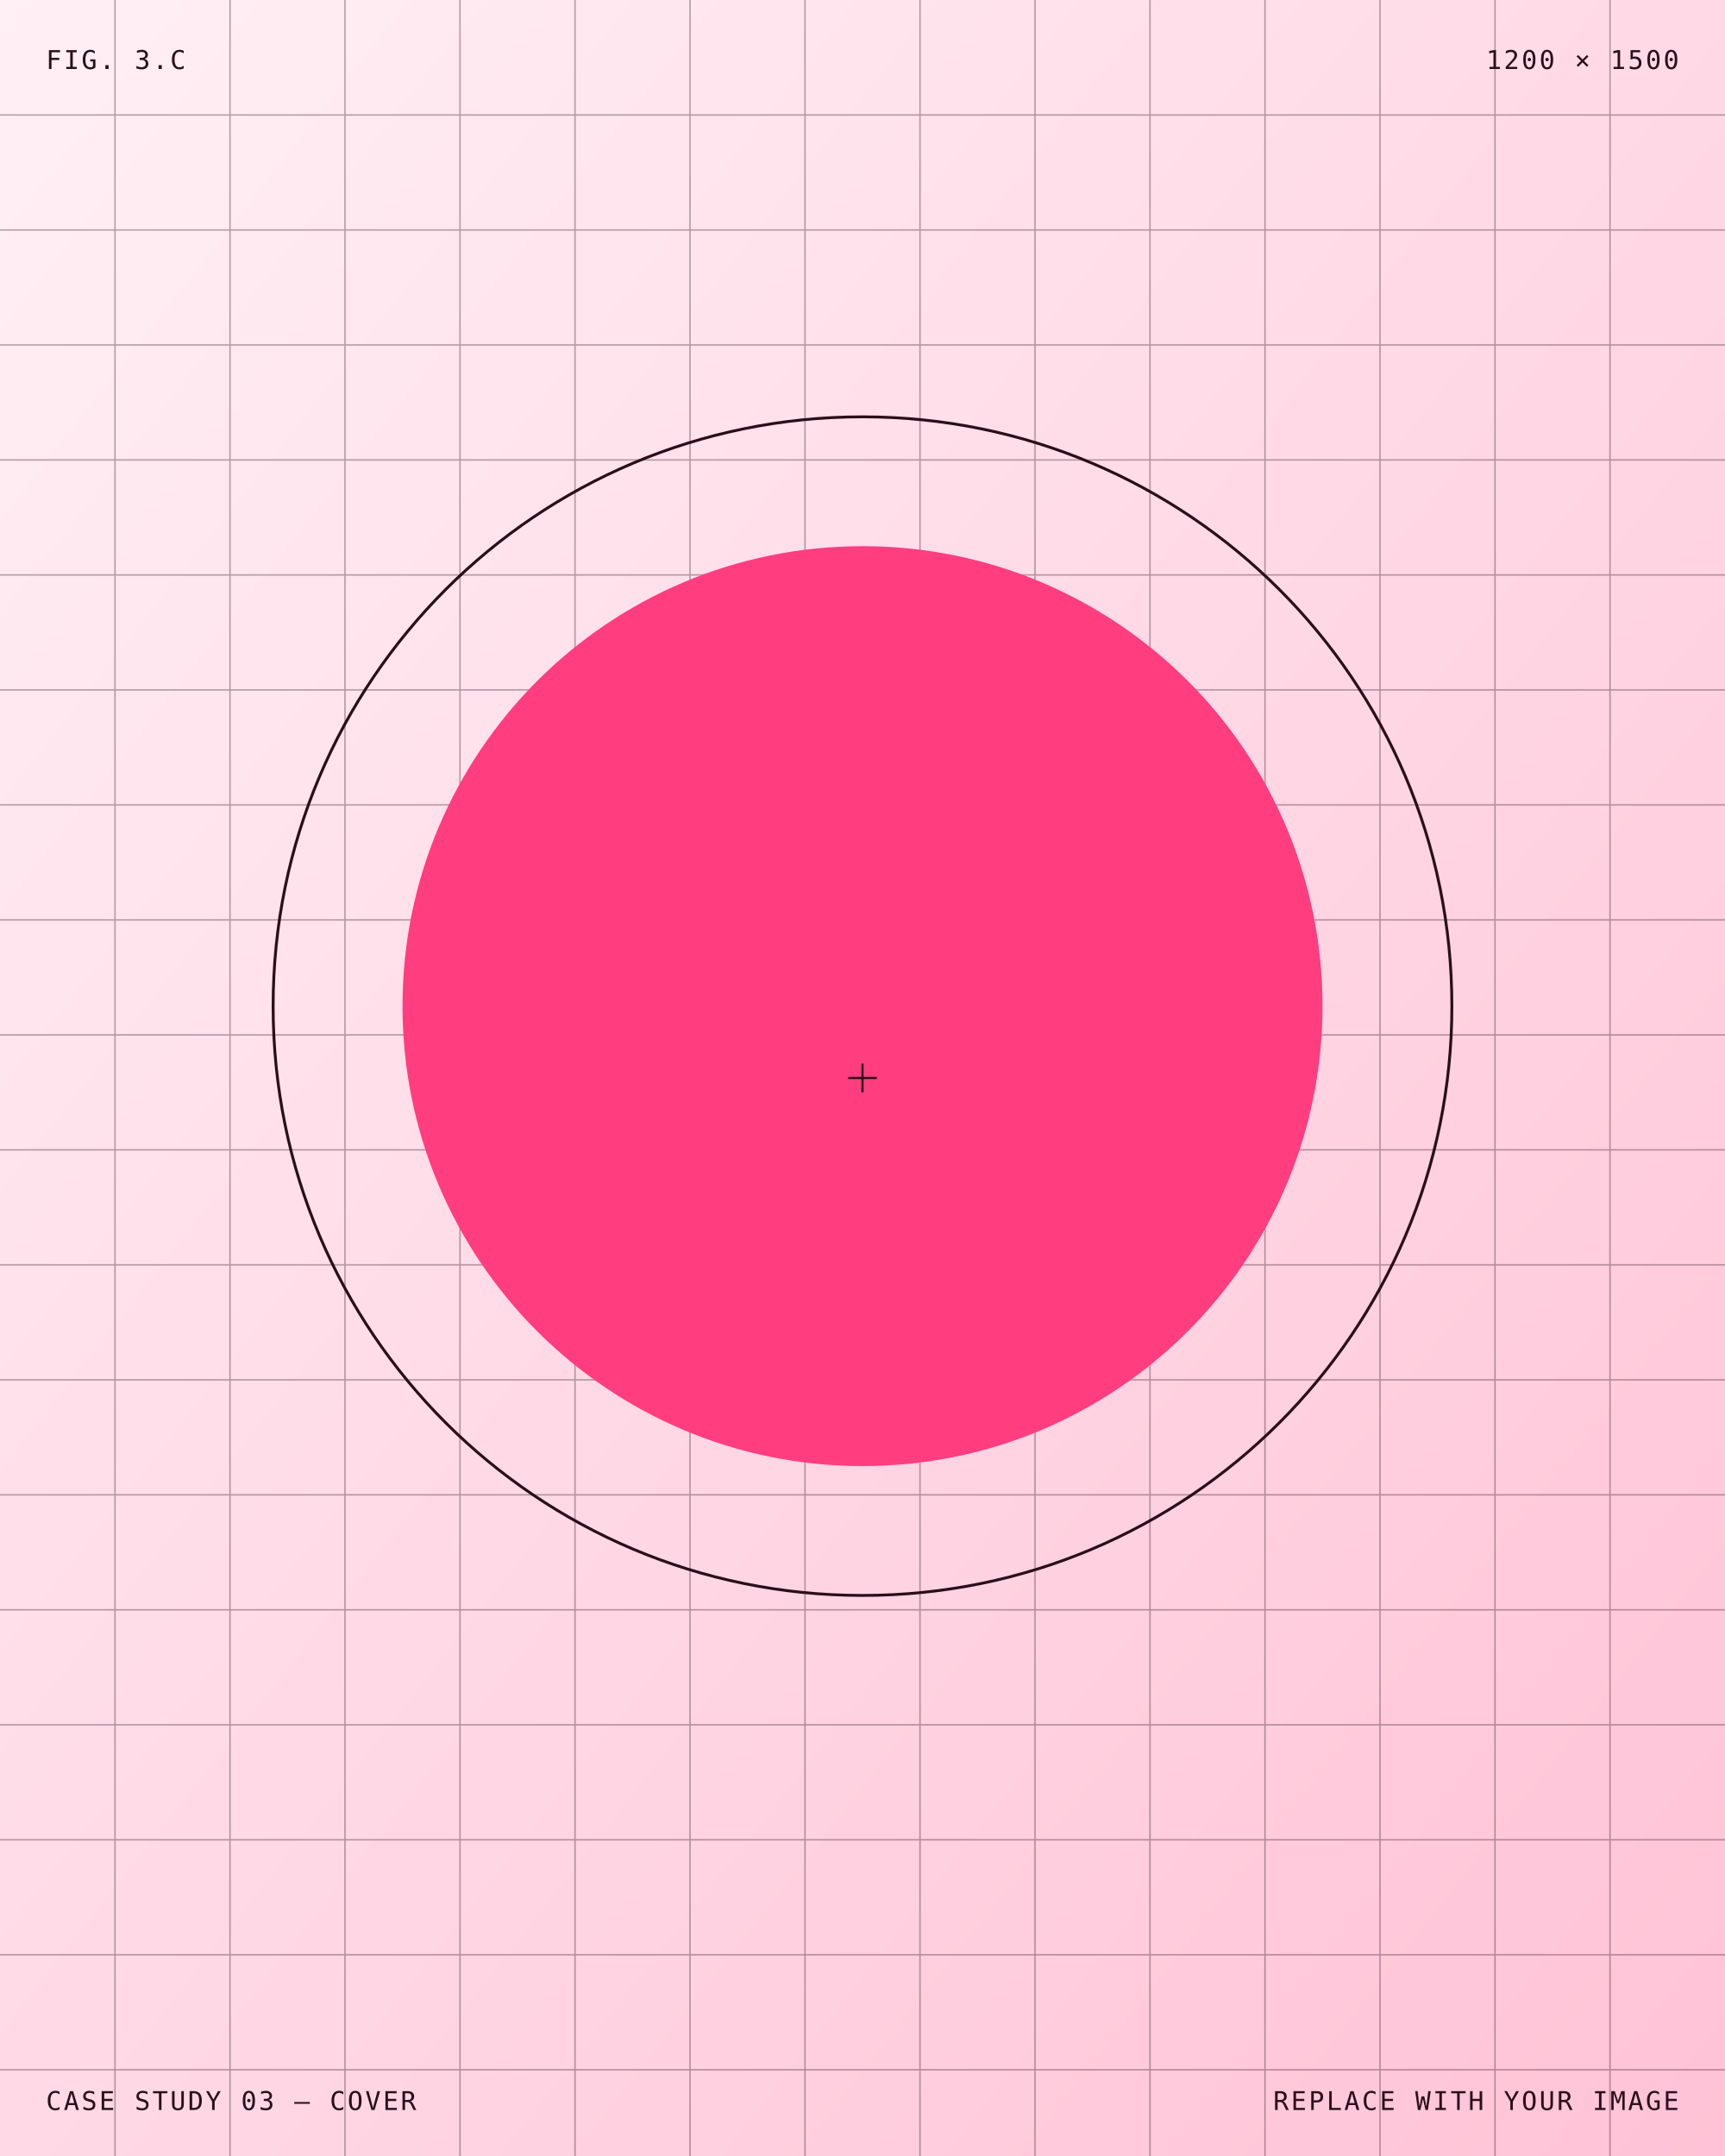
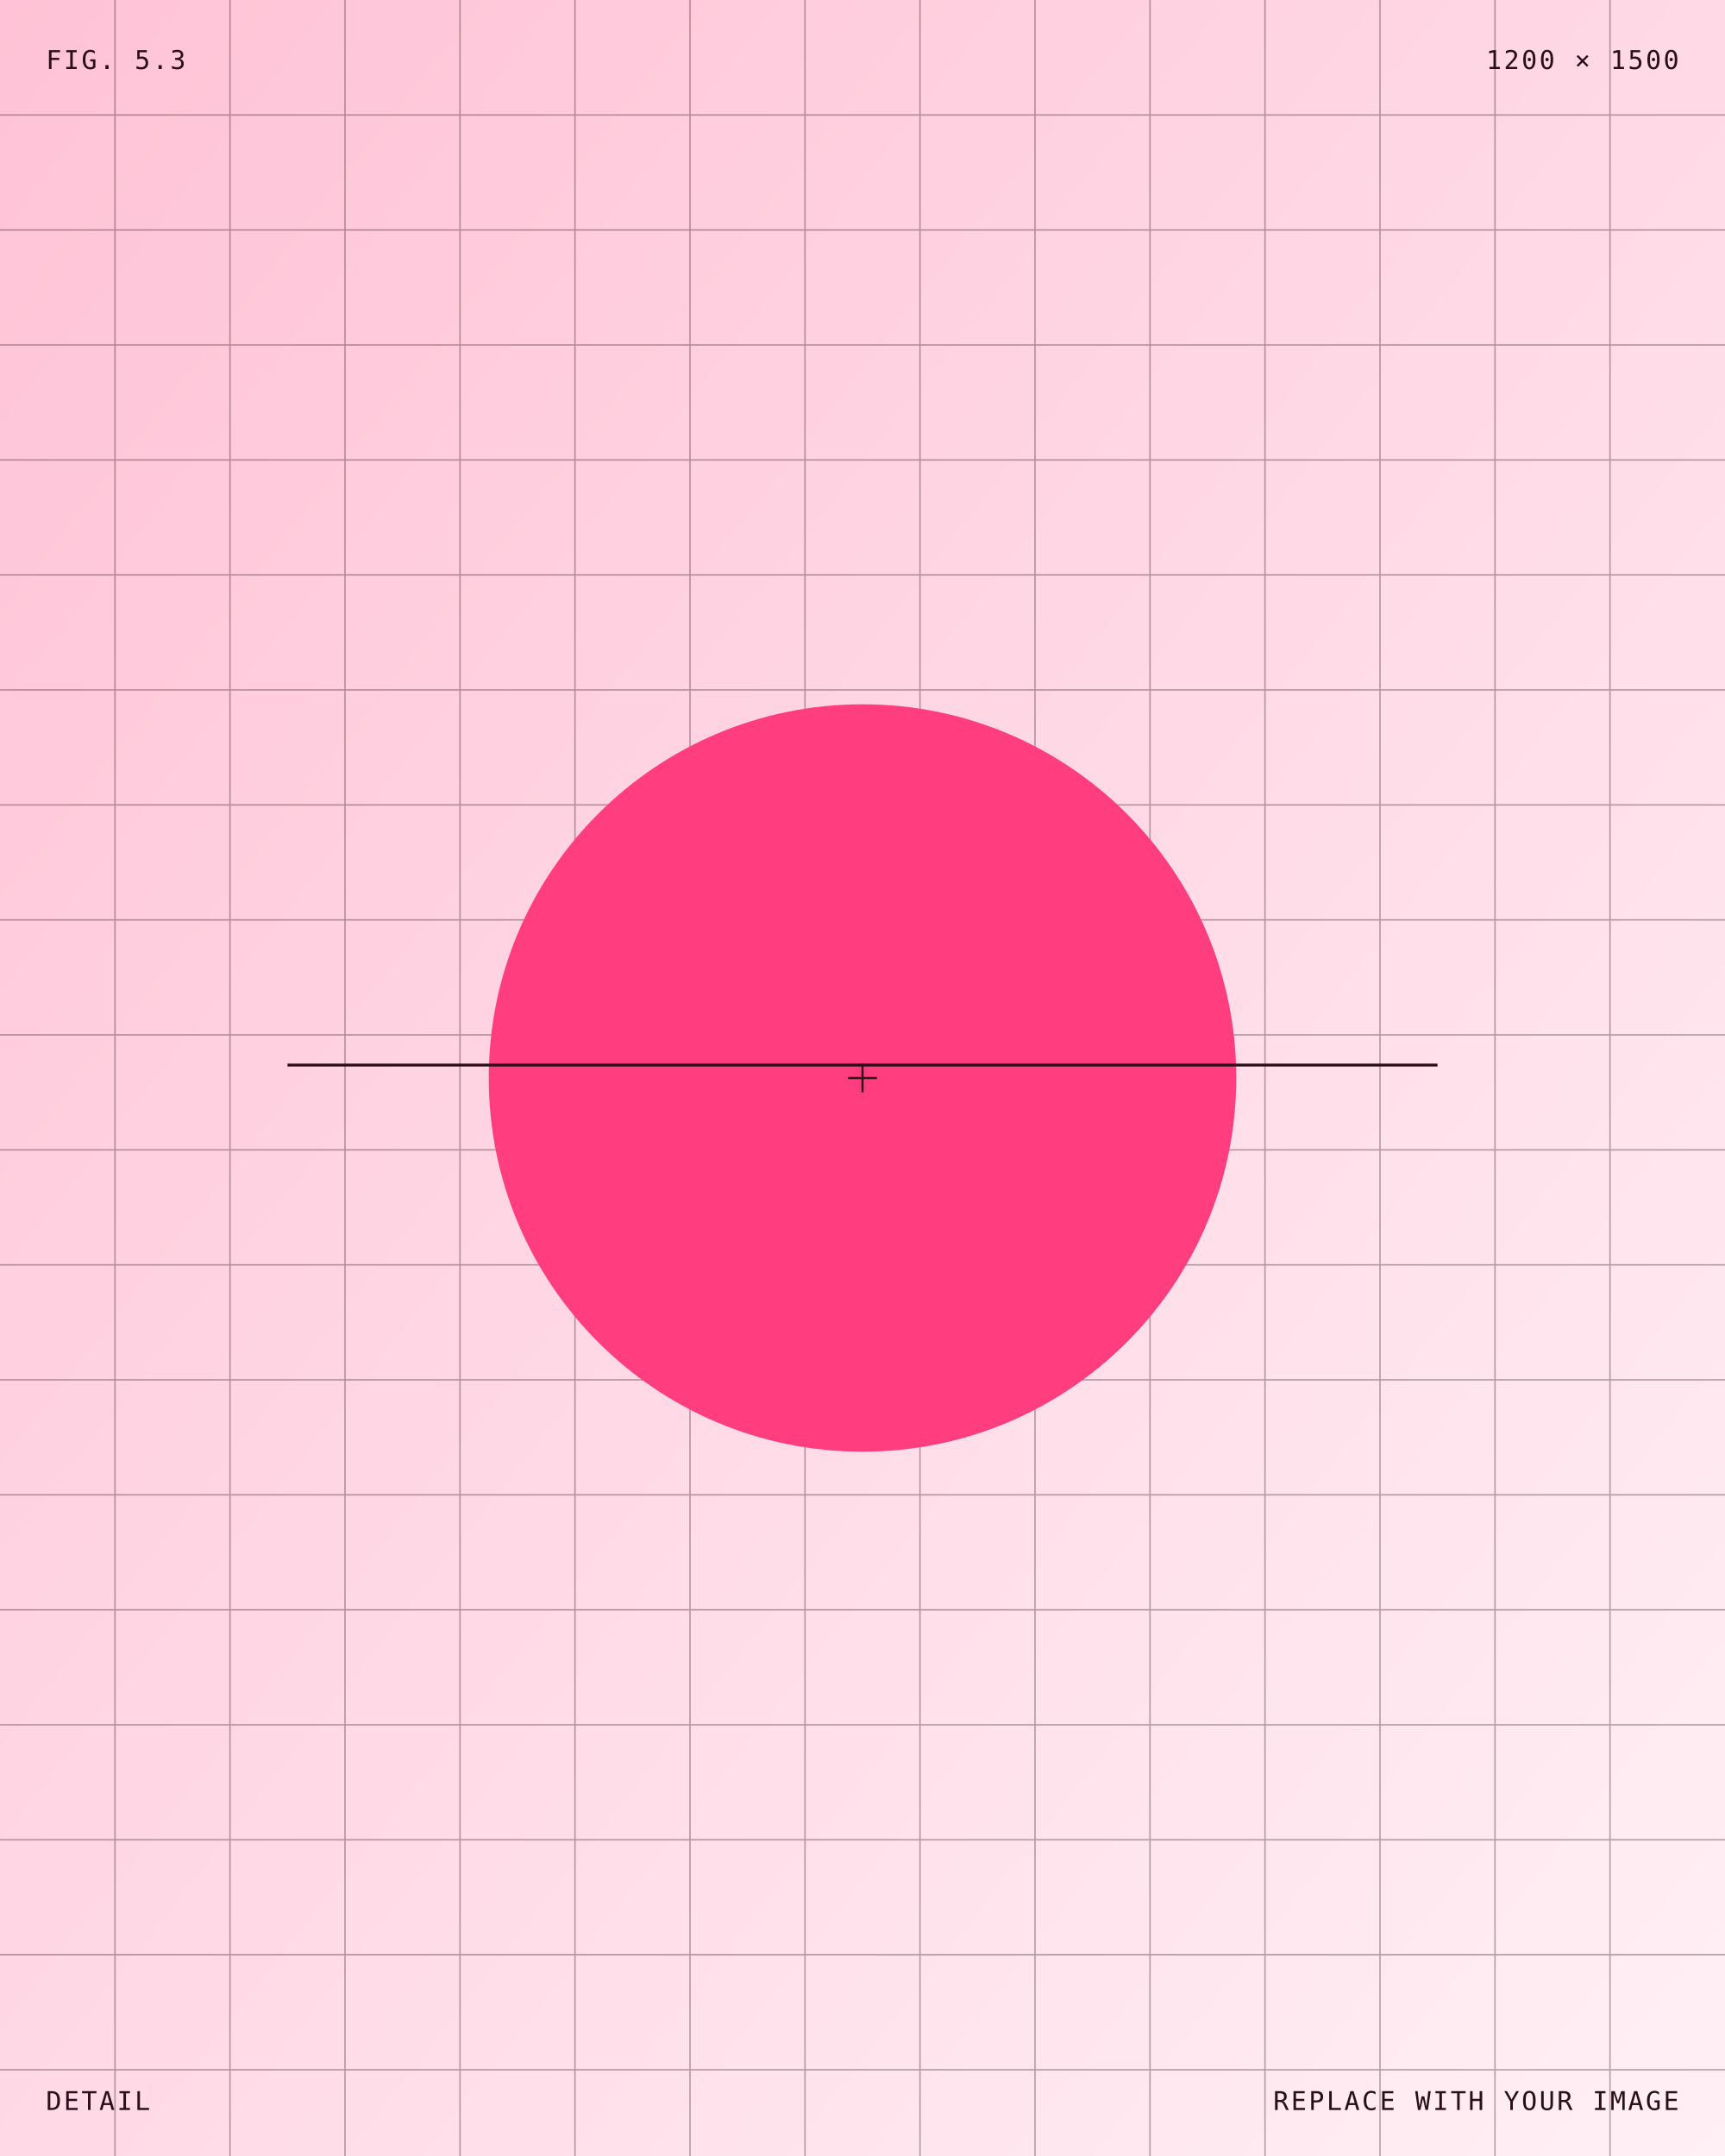
- <svg xmlns="http://www.w3.org/2000/svg" viewBox="0 0 1200 1500" width="1200" height="1500" role="img" aria-label="Case study 03 — cover">
+ <svg xmlns="http://www.w3.org/2000/svg" viewBox="0 0 1200 1500" width="1200" height="1500" role="img" aria-label="Detail">
  <defs>
    <linearGradient id="g" x1="0" y1="0" x2="1" y2="1">
-       <stop offset="0" stop-color="#fff0f5" />
-       <stop offset="1" stop-color="#ffc2d6" />
+       <stop offset="0" stop-color="#ffc2d6" />
+       <stop offset="1" stop-color="#fff0f5" />
    </linearGradient>
  </defs>
  <rect width="1200" height="1500" fill="url(#g)" />
  <g stroke="#2a0f1a" stroke-width="1" opacity=".35">
    <line x1="80" y1="0" x2="80" y2="1500" />
    <line x1="160" y1="0" x2="160" y2="1500" />
    <line x1="240" y1="0" x2="240" y2="1500" />
    <line x1="320" y1="0" x2="320" y2="1500" />
    <line x1="400" y1="0" x2="400" y2="1500" />
    <line x1="480" y1="0" x2="480" y2="1500" />
    <line x1="560" y1="0" x2="560" y2="1500" />
    <line x1="640" y1="0" x2="640" y2="1500" />
    <line x1="720" y1="0" x2="720" y2="1500" />
    <line x1="800" y1="0" x2="800" y2="1500" />
    <line x1="880" y1="0" x2="880" y2="1500" />
    <line x1="960" y1="0" x2="960" y2="1500" />
    <line x1="1040" y1="0" x2="1040" y2="1500" />
    <line x1="1120" y1="0" x2="1120" y2="1500" />
    <line x1="0" y1="80" x2="1200" y2="80" />
    <line x1="0" y1="160" x2="1200" y2="160" />
    <line x1="0" y1="240" x2="1200" y2="240" />
    <line x1="0" y1="320" x2="1200" y2="320" />
    <line x1="0" y1="400" x2="1200" y2="400" />
    <line x1="0" y1="480" x2="1200" y2="480" />
    <line x1="0" y1="560" x2="1200" y2="560" />
    <line x1="0" y1="640" x2="1200" y2="640" />
    <line x1="0" y1="720" x2="1200" y2="720" />
    <line x1="0" y1="800" x2="1200" y2="800" />
    <line x1="0" y1="880" x2="1200" y2="880" />
    <line x1="0" y1="960" x2="1200" y2="960" />
    <line x1="0" y1="1040" x2="1200" y2="1040" />
    <line x1="0" y1="1120" x2="1200" y2="1120" />
    <line x1="0" y1="1200" x2="1200" y2="1200" />
    <line x1="0" y1="1280" x2="1200" y2="1280" />
    <line x1="0" y1="1360" x2="1200" y2="1360" />
    <line x1="0" y1="1440" x2="1200" y2="1440" />
  </g>
-   <circle cx="600" cy="700" r="320" fill="#ff3d7f" />
-   <circle cx="600" cy="700" r="410" fill="none" stroke="#2a0f1a" stroke-width="2" />
+   <circle cx="600" cy="750" r="260" fill="#ff3d7f" />
+   <rect x="200" y="740" width="800" height="2" fill="#2a0f1a" />
  <g font-family="ui-monospace, Menlo, monospace" font-size="18" fill="#2a0f1a" letter-spacing="1.5">
-     <text x="32" y="48">FIG. 3.C</text>
+     <text x="32" y="48">FIG. 5.3</text>
    <text x="1168" y="48" text-anchor="end">1200 × 1500</text>
-     <text x="32" y="1468">CASE STUDY 03 — COVER</text>
+     <text x="32" y="1468">DETAIL</text>
    <text x="1168" y="1468" text-anchor="end">REPLACE WITH YOUR IMAGE</text>
  </g>
  <g stroke="#2a0f1a" stroke-width="1.5">
    <path d="M590.0 750.0h20M600.0 740.0v20" />
  </g>
</svg>
